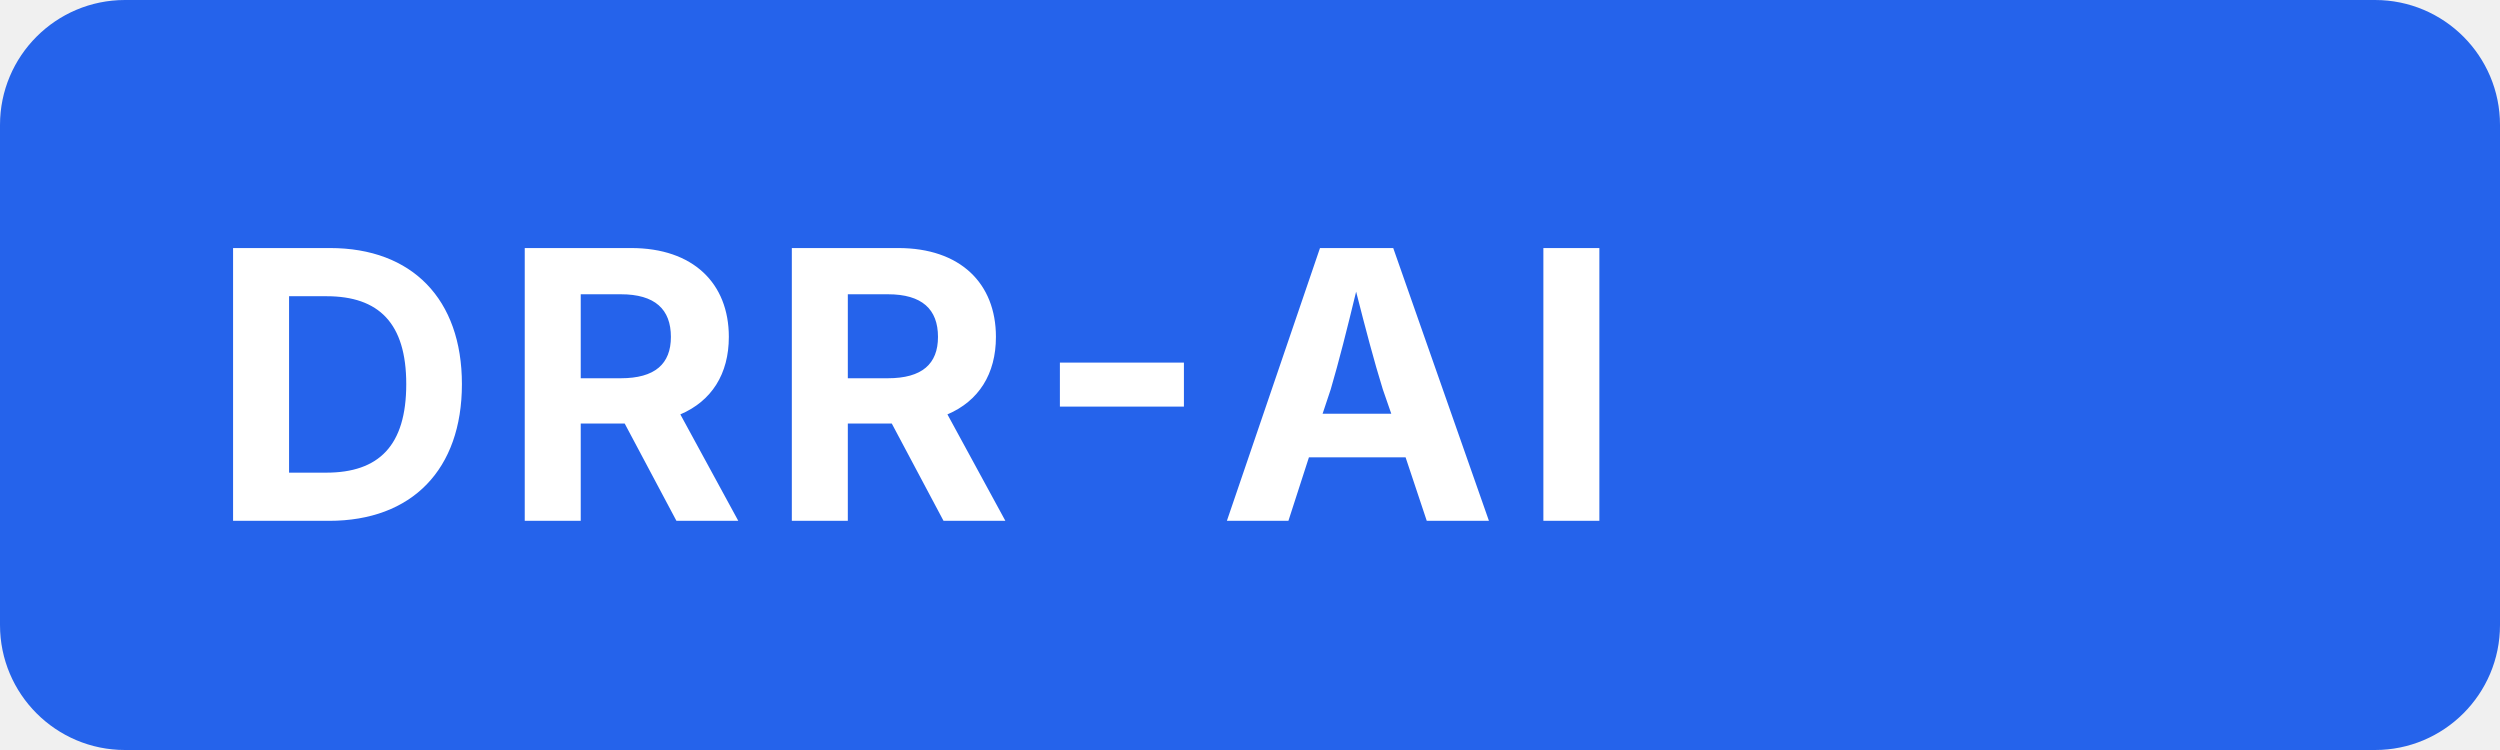
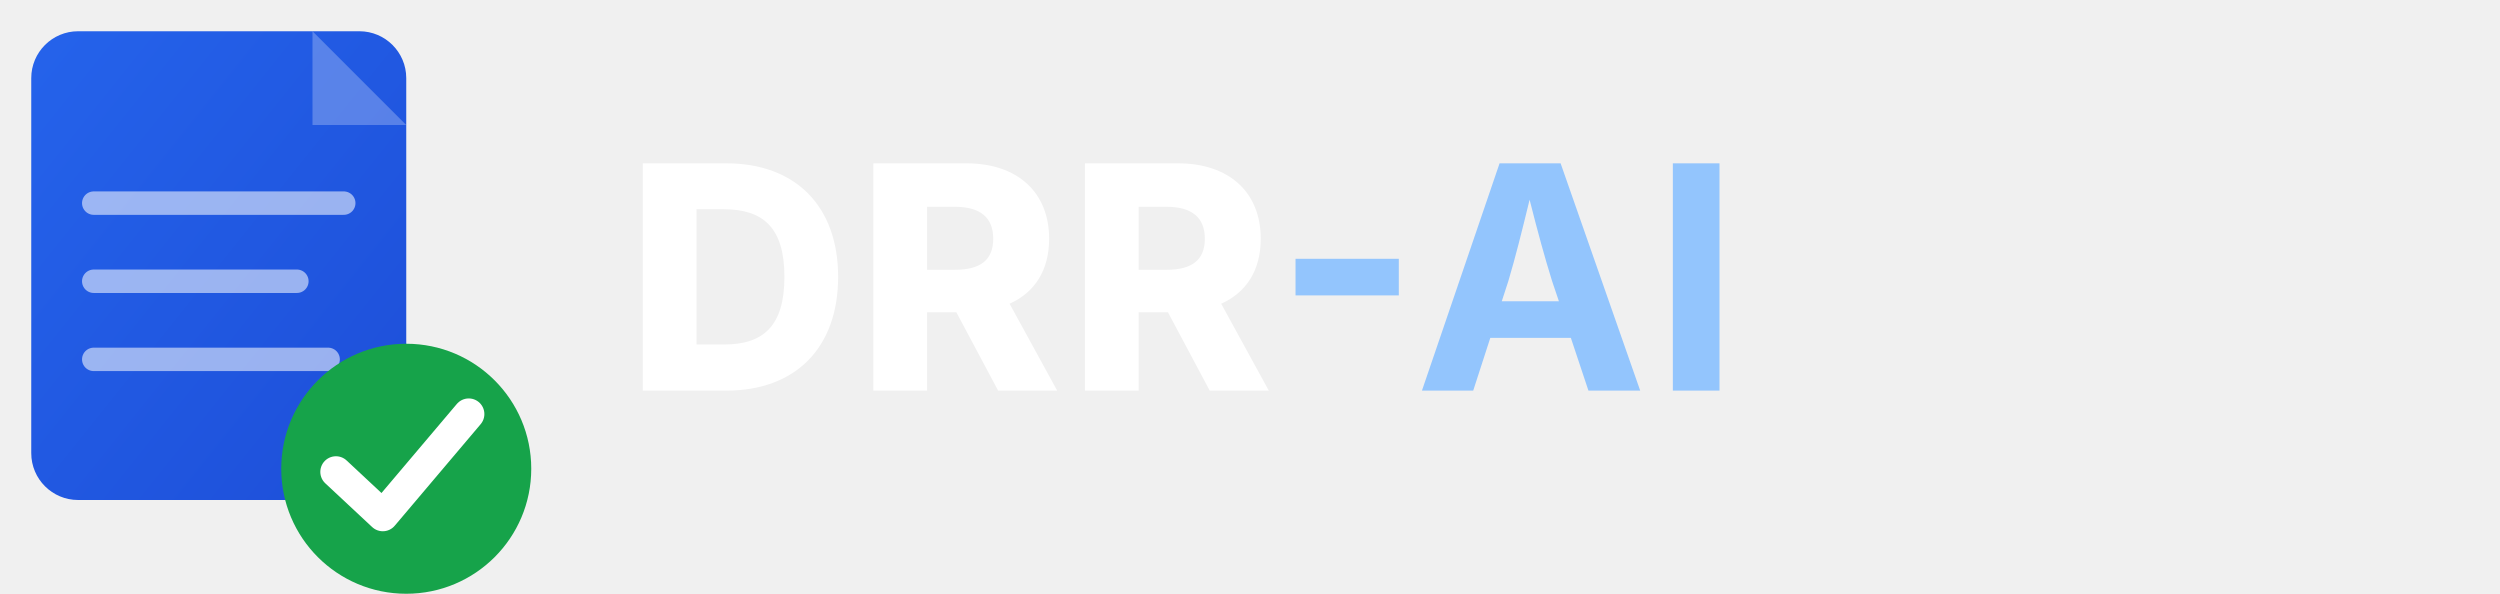
- <svg xmlns="http://www.w3.org/2000/svg" viewBox="0 0 120 36" width="120" height="36">
-   <rect width="120" height="36" rx="6" fill="#2563eb" />
-   <text x="10" y="25" font-family="Inter, Arial, sans-serif" font-size="18" font-weight="700" fill="white" letter-spacing="1">DRR-AI</text>
+ <svg xmlns="http://www.w3.org/2000/svg" viewBox="0 0 160 38" width="160" height="38">
+   <defs>
+     <linearGradient id="docGrad" x1="0%" y1="0%" x2="100%" y2="100%">
+       <stop offset="0%" stop-color="#2563eb" />
+       <stop offset="100%" stop-color="#1d4ed8" />
+     </linearGradient>
+   </defs>
+   <rect x="2" y="2" width="24" height="30" rx="3" fill="url(#docGrad)" />
+   <path d="M20 2 L26 8 L20 8 Z" fill="white" opacity="0.25" />
+   <line x1="6" y1="13" x2="22" y2="13" stroke="white" stroke-width="1.5" stroke-linecap="round" opacity="0.55" />
+   <line x1="6" y1="18" x2="19" y2="18" stroke="white" stroke-width="1.5" stroke-linecap="round" opacity="0.55" />
+   <line x1="6" y1="23" x2="21" y2="23" stroke="white" stroke-width="1.5" stroke-linecap="round" opacity="0.55" />
+   <circle cx="26" cy="30" r="8" fill="#16a34a" />
+   <path d="M21.5 30.2 L24.5 33 L30 26.5" stroke="white" stroke-width="2" fill="none" stroke-linecap="round" stroke-linejoin="round" />
+   <text x="40" y="25" font-family="Inter, Arial, sans-serif" font-size="20" font-weight="800" fill="white" letter-spacing="0.3">DRR<tspan fill="#93c5fd" font-weight="700">-AI</tspan>
+   </text>
</svg>
